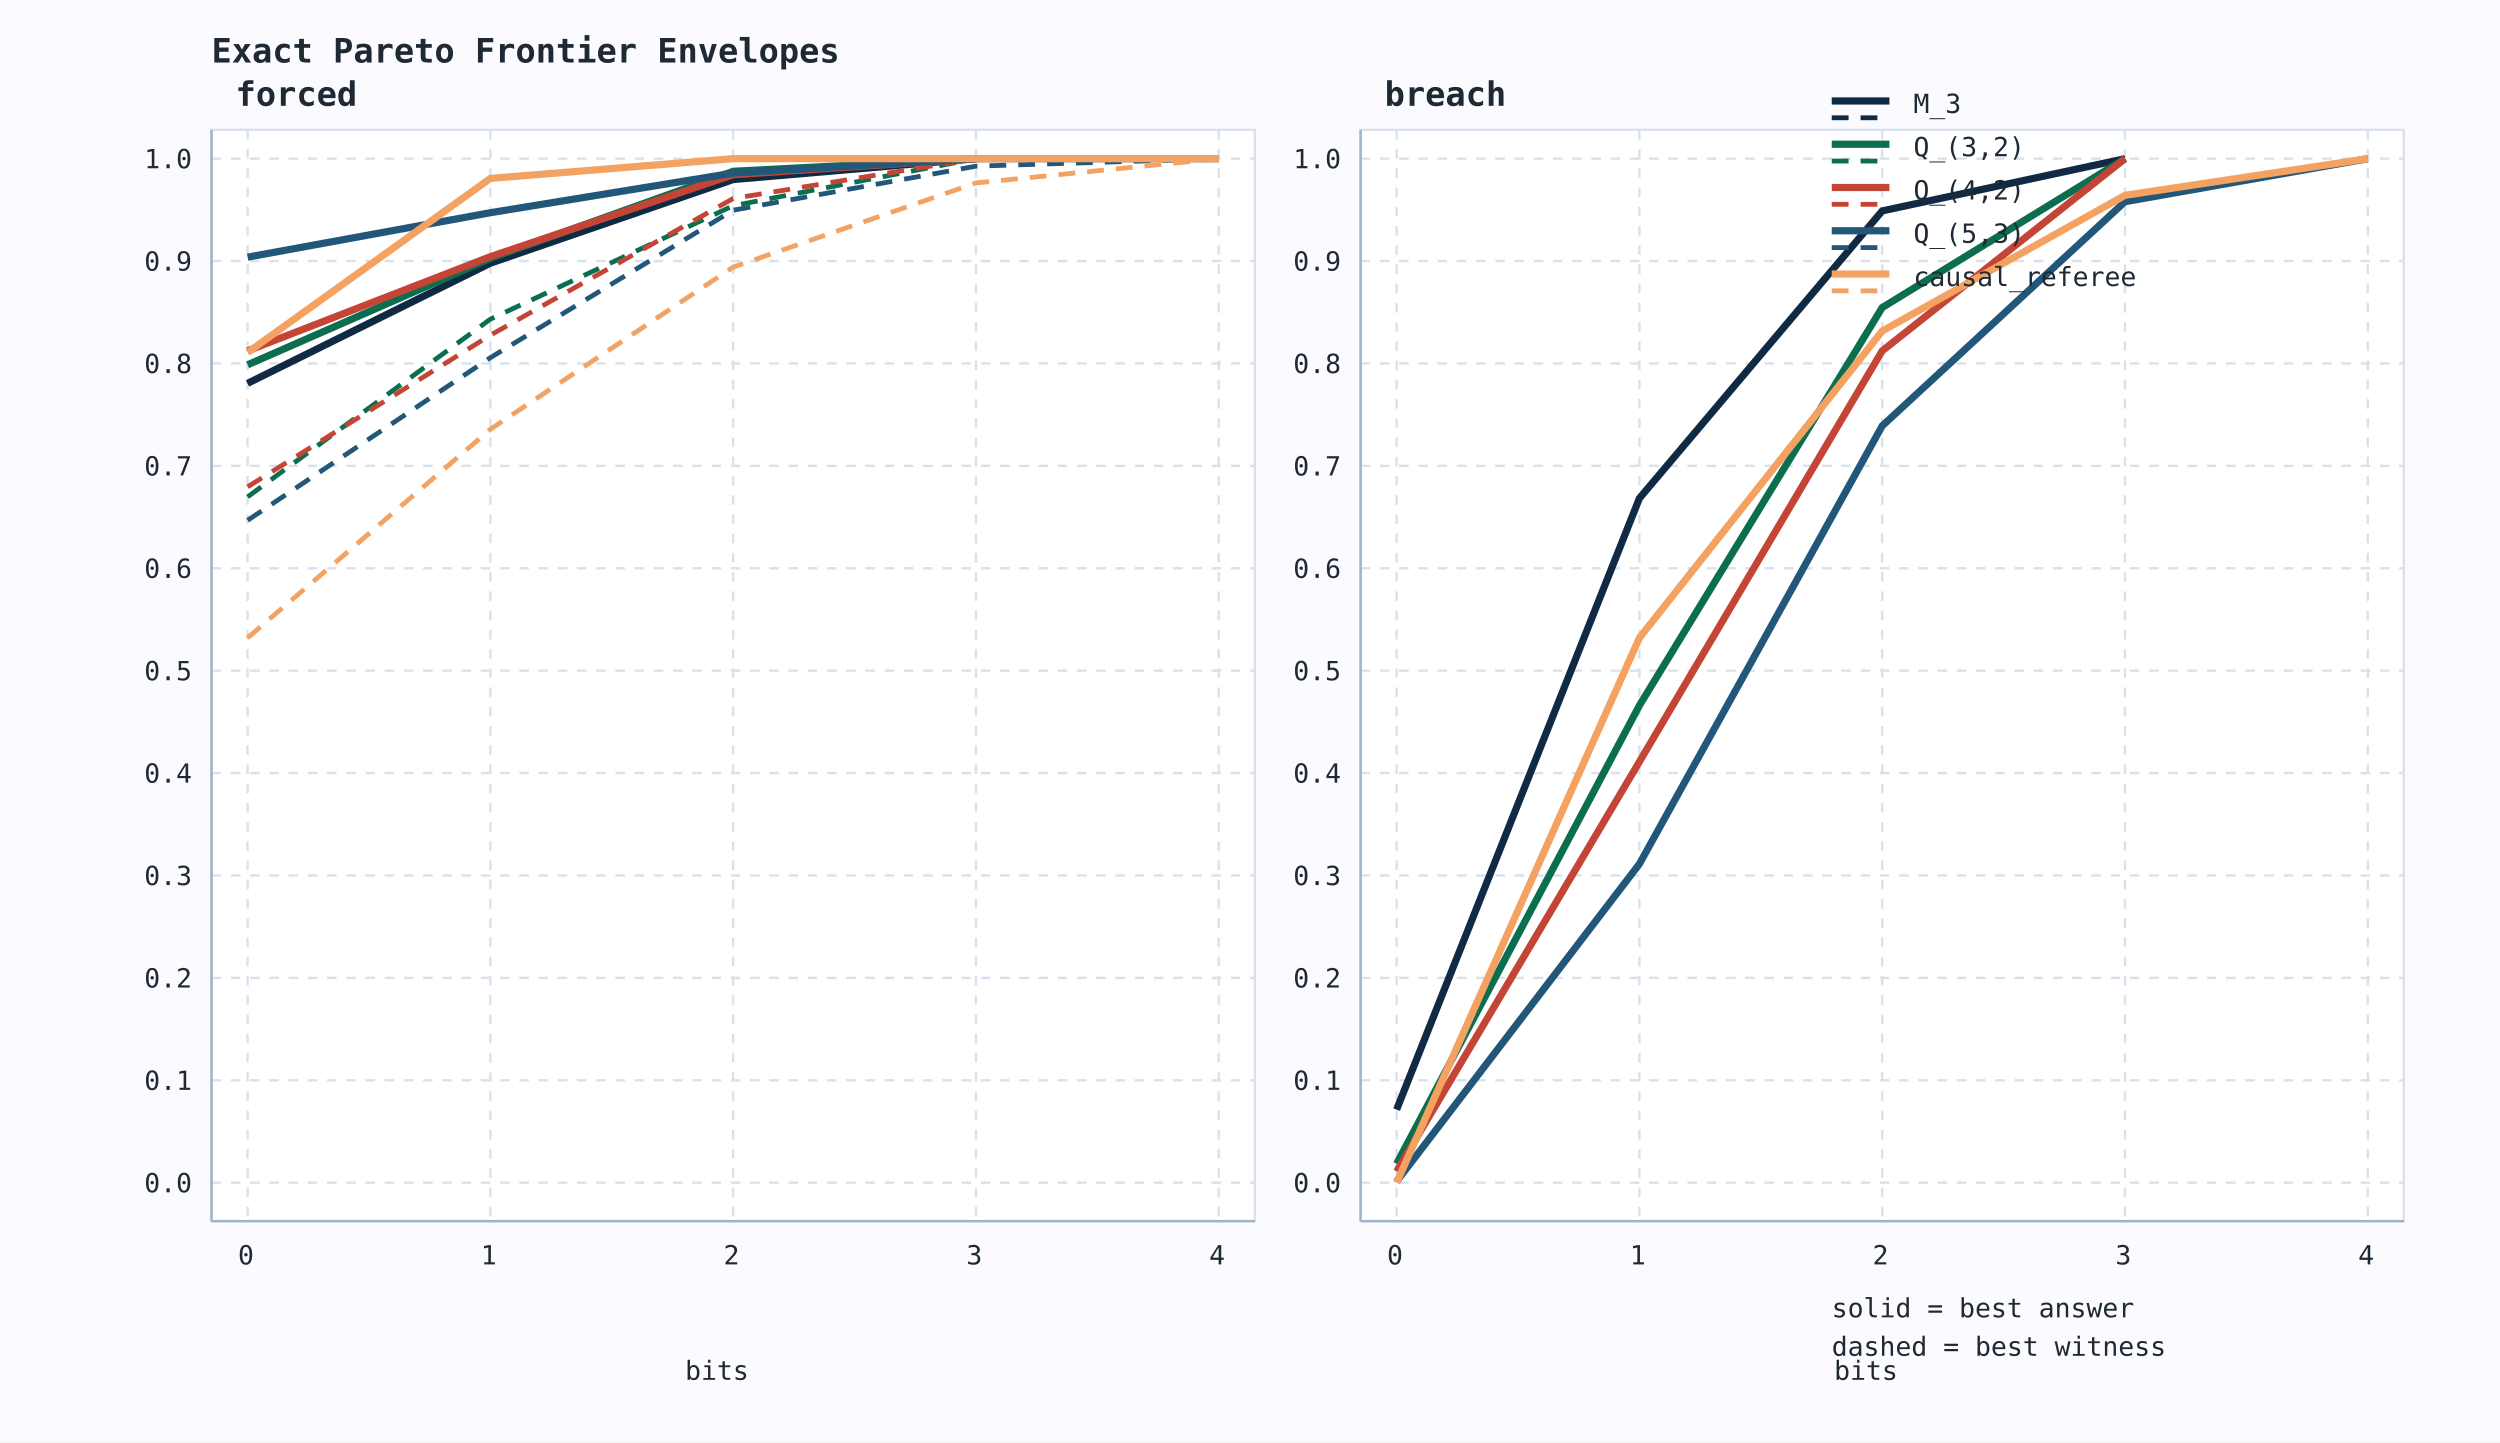
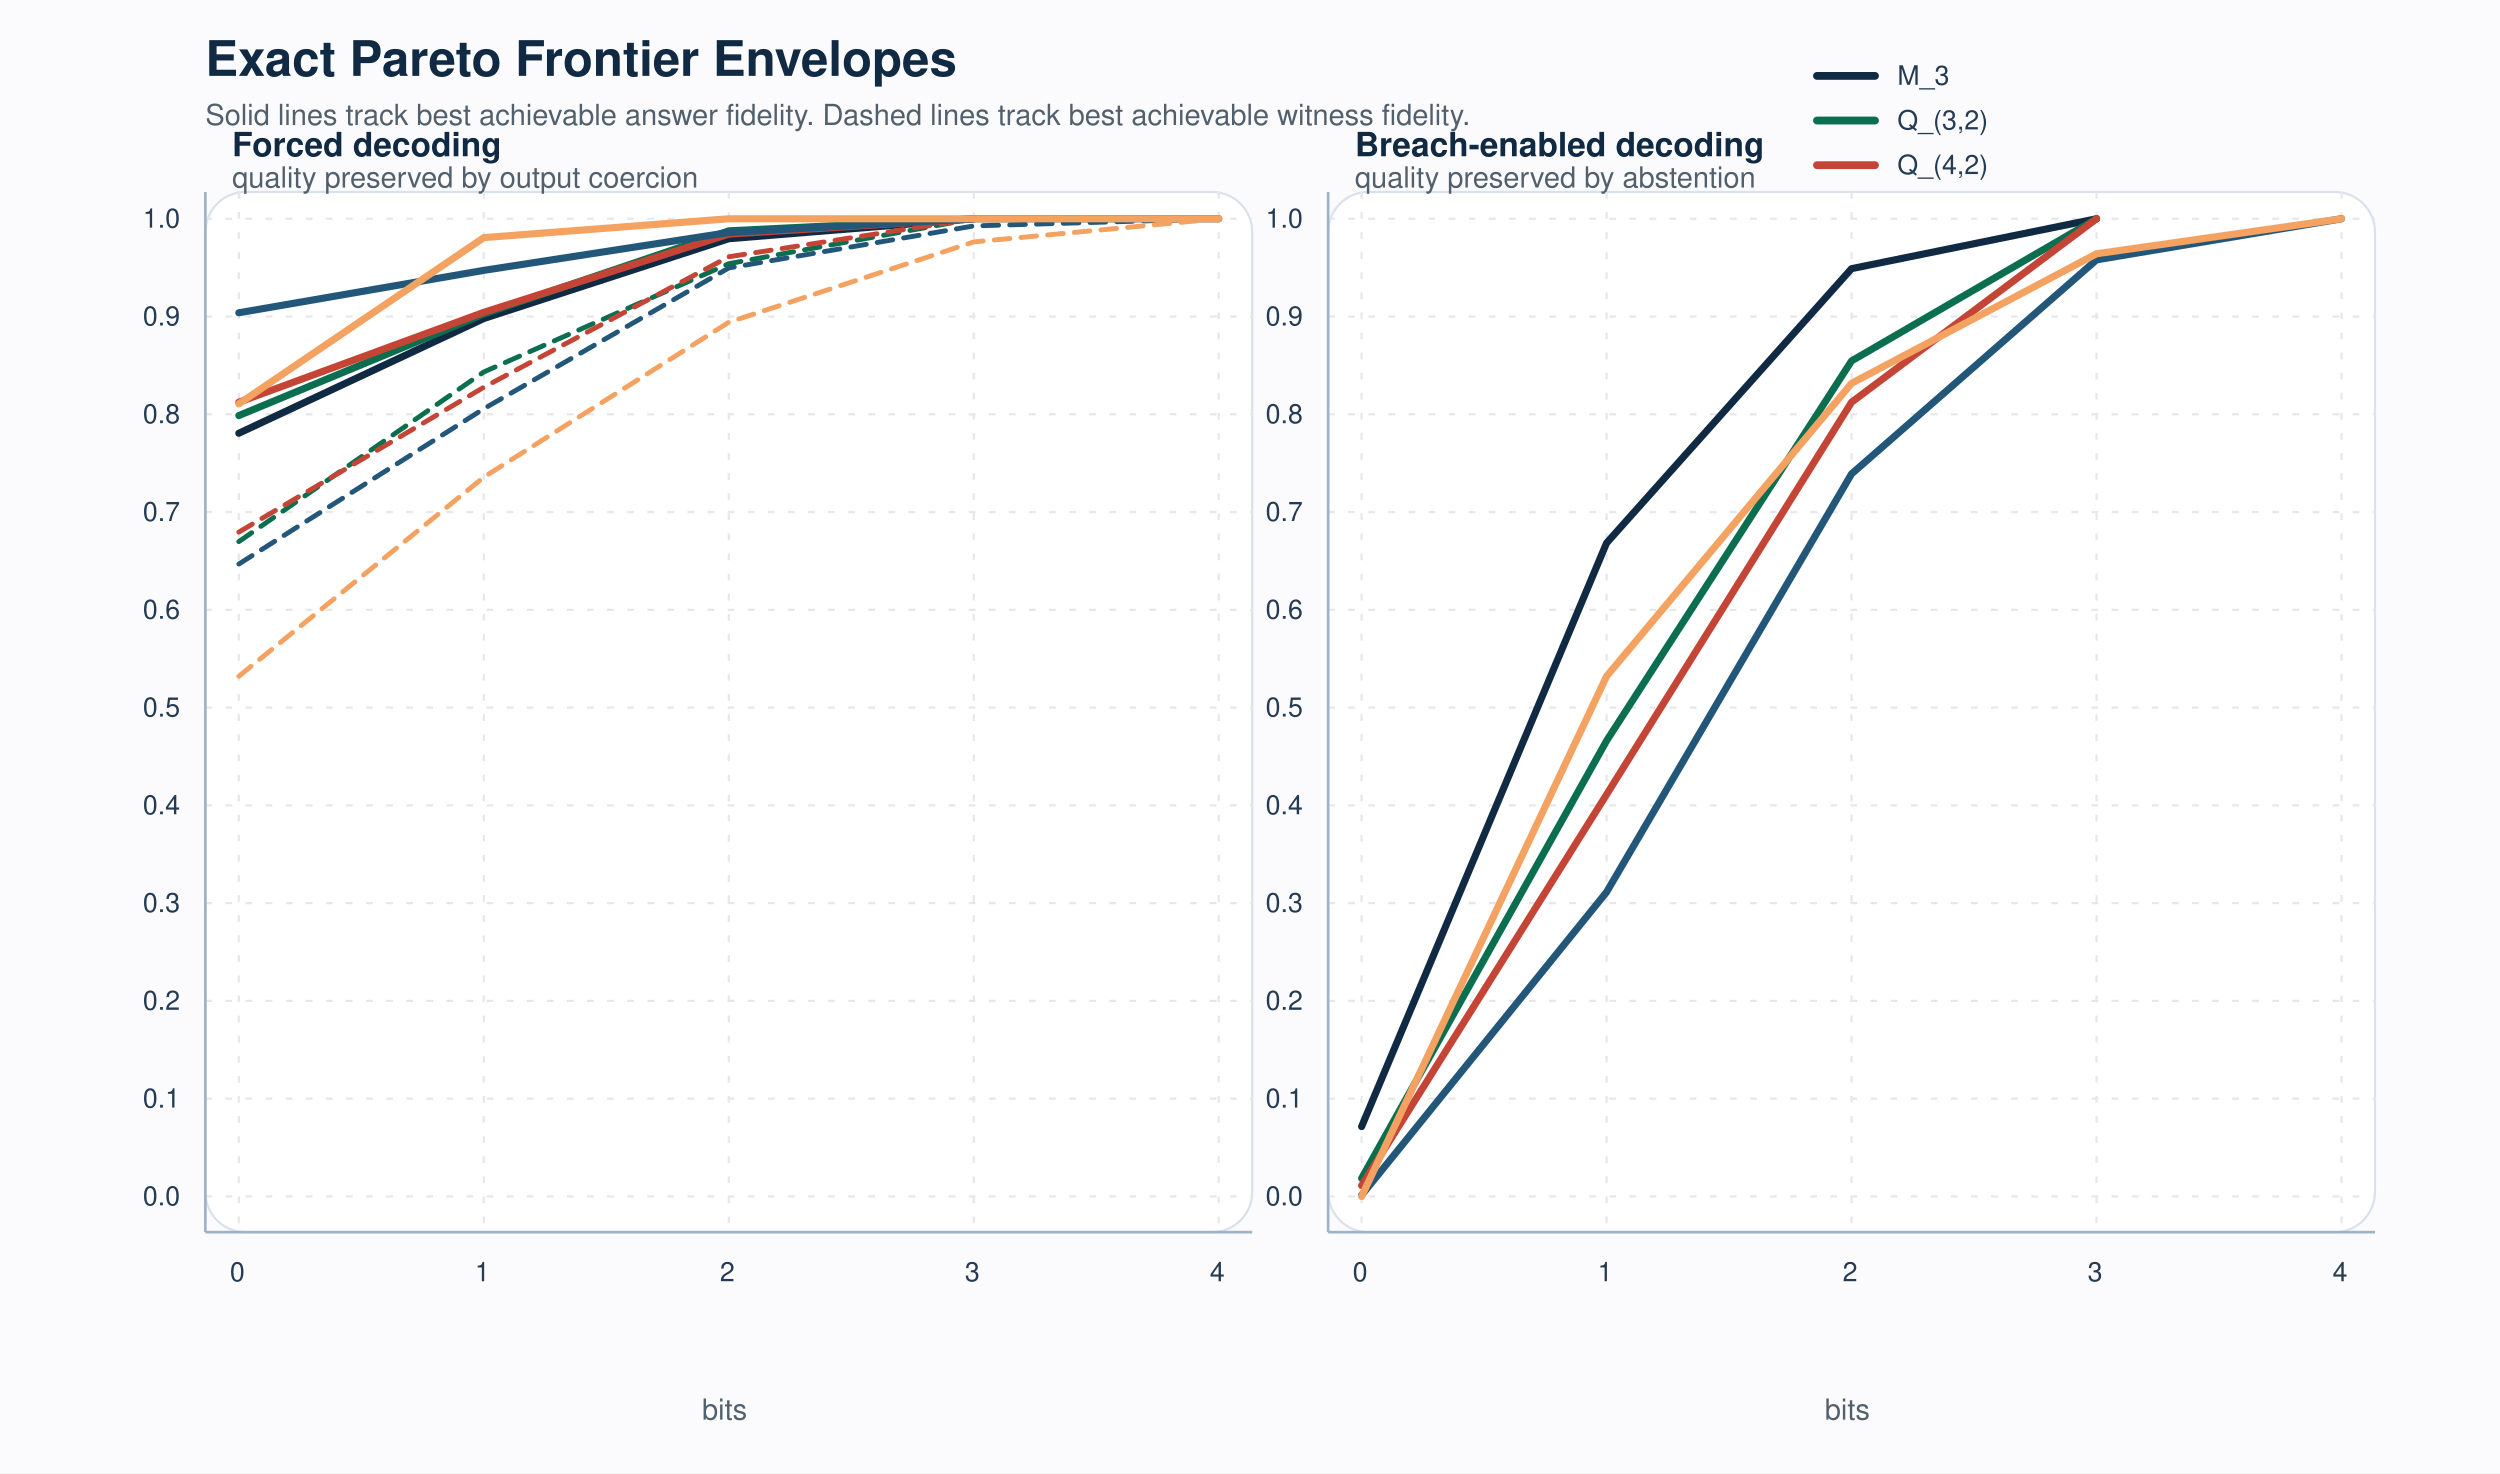
- <svg xmlns="http://www.w3.org/2000/svg" width="1040" height="600" viewBox="0 0 1040 600">
+ <svg xmlns="http://www.w3.org/2000/svg" width="1120" height="660" viewBox="0 0 1120 660">
  <style>
- text { font-family: Menlo, Monaco, Consolas, monospace; font-size: 11px; fill: #1f2933; }
- .title { font-size: 14px; font-weight: 700; }
- .axis { stroke: #9fb3c8; stroke-width: 1; }
- .grid { stroke: #d9e2ec; stroke-width: 1; stroke-dasharray: 4 4; }
+ text { font-family: "Helvetica Neue", Helvetica, Arial, sans-serif; font-size: 12px; fill: #243b53; }
+ .title { font-size: 22px; font-weight: 700; fill: #102a43; }
+ .subtitle { font-size: 13px; fill: #52606d; }
+ .paneltitle { font-size: 15px; font-weight: 700; fill: #102a43; }
+ .axis { stroke: #9fb3c8; stroke-width: 1.2; }
+ .grid { stroke: #e5e7eb; stroke-width: 1; stroke-dasharray: 3 6; }
.panel { fill: #ffffff; stroke: #d9e2ec; stroke-width: 1; }
</style>
-   <rect x="0" y="0" width="1040" height="600" fill="#fbfbff" />
-   <text x="88" y="26" class="title">Exact Pareto Frontier Envelopes</text>
-   <rect x="88.0" y="54" width="434.0" height="454" class="panel" />
-   <text x="98.0" y="44" class="title">forced</text>
-   <line x1="103.00" y1="54" x2="103.00" y2="508" class="grid" />
-   <text x="99.00" y="526">0</text>
-   <line x1="204.00" y1="54" x2="204.00" y2="508" class="grid" />
-   <text x="200.00" y="526">1</text>
-   <line x1="305.00" y1="54" x2="305.00" y2="508" class="grid" />
-   <text x="301.00" y="526">2</text>
-   <line x1="406.00" y1="54" x2="406.00" y2="508" class="grid" />
-   <text x="402.00" y="526">3</text>
-   <line x1="507.00" y1="54" x2="507.00" y2="508" class="grid" />
-   <text x="503.00" y="526">4</text>
-   <line x1="88.0" y1="492.00" x2="522.0" y2="492.00" class="grid" />
-   <text x="60.0" y="496.00">0.0</text>
-   <line x1="88.0" y1="449.40" x2="522.0" y2="449.40" class="grid" />
-   <text x="60.0" y="453.40">0.1</text>
-   <line x1="88.0" y1="406.80" x2="522.0" y2="406.80" class="grid" />
-   <text x="60.0" y="410.80">0.2</text>
-   <line x1="88.0" y1="364.20" x2="522.0" y2="364.20" class="grid" />
-   <text x="60.0" y="368.20">0.3</text>
-   <line x1="88.0" y1="321.60" x2="522.0" y2="321.60" class="grid" />
-   <text x="60.0" y="325.60">0.4</text>
-   <line x1="88.0" y1="279.00" x2="522.0" y2="279.00" class="grid" />
-   <text x="60.0" y="283.00">0.5</text>
-   <line x1="88.0" y1="236.40" x2="522.0" y2="236.40" class="grid" />
-   <text x="60.0" y="240.40">0.6</text>
-   <line x1="88.0" y1="193.80" x2="522.0" y2="193.80" class="grid" />
-   <text x="60.0" y="197.80">0.7</text>
-   <line x1="88.0" y1="151.20" x2="522.0" y2="151.20" class="grid" />
-   <text x="60.0" y="155.20">0.8</text>
-   <line x1="88.0" y1="108.60" x2="522.0" y2="108.60" class="grid" />
-   <text x="60.0" y="112.60">0.9</text>
-   <line x1="88.0" y1="66.00" x2="522.0" y2="66.00" class="grid" />
-   <text x="60.0" y="70.00">1.0</text>
-   <line x1="88.0" y1="508" x2="522.0" y2="508" class="axis" />
-   <line x1="88.0" y1="54" x2="88.0" y2="508" class="axis" />
-   <text x="285.00" y="574">bits</text>
-   <polyline fill="none" stroke="#102a43" stroke-width="3" points="103.00,159.46 204.00,109.47 305.00,74.69 406.00,66.00" />
-   <polyline fill="none" stroke="#102a43" stroke-width="2" stroke-dasharray="7 5" points="103.00,159.46 204.00,109.47 305.00,74.69 406.00,66.00" />
-   <polyline fill="none" stroke="#0b6e4f" stroke-width="3" points="103.00,151.76 204.00,107.49 305.00,71.26 406.00,66.00" />
-   <polyline fill="none" stroke="#0b6e4f" stroke-width="2" stroke-dasharray="7 5" points="103.00,206.69 204.00,132.76 305.00,85.58 406.00,66.00" />
-   <polyline fill="none" stroke="#c44536" stroke-width="3" points="103.00,145.94 204.00,106.76 305.00,72.68 406.00,66.00" />
-   <polyline fill="none" stroke="#c44536" stroke-width="2" stroke-dasharray="7 5" points="103.00,202.53 204.00,139.42 305.00,82.57 406.00,66.00" />
-   <polyline fill="none" stroke="#22577a" stroke-width="3" points="103.00,106.97 204.00,88.48 305.00,71.99 406.00,66.00 507.00,66.00" />
-   <polyline fill="none" stroke="#22577a" stroke-width="2" stroke-dasharray="7 5" points="103.00,216.46 204.00,148.79 305.00,87.44 406.00,69.12 507.00,66.00" />
-   <polyline fill="none" stroke="#f4a261" stroke-width="3" points="103.00,146.64 204.00,74.21 305.00,66.00 406.00,66.00 507.00,66.00" />
-   <polyline fill="none" stroke="#f4a261" stroke-width="2" stroke-dasharray="7 5" points="103.00,265.35 204.00,178.58 305.00,111.10 406.00,76.10 507.00,66.00" />
-   <rect x="566.0" y="54" width="434.0" height="454" class="panel" />
-   <text x="576.0" y="44" class="title">breach</text>
-   <line x1="581.00" y1="54" x2="581.00" y2="508" class="grid" />
-   <text x="577.00" y="526">0</text>
-   <line x1="682.00" y1="54" x2="682.00" y2="508" class="grid" />
-   <text x="678.00" y="526">1</text>
-   <line x1="783.00" y1="54" x2="783.00" y2="508" class="grid" />
-   <text x="779.00" y="526">2</text>
-   <line x1="884.00" y1="54" x2="884.00" y2="508" class="grid" />
-   <text x="880.00" y="526">3</text>
-   <line x1="985.00" y1="54" x2="985.00" y2="508" class="grid" />
-   <text x="981.00" y="526">4</text>
-   <line x1="566.0" y1="492.00" x2="1000.0" y2="492.00" class="grid" />
-   <text x="538.0" y="496.00">0.0</text>
-   <line x1="566.0" y1="449.40" x2="1000.0" y2="449.40" class="grid" />
-   <text x="538.0" y="453.40">0.1</text>
-   <line x1="566.0" y1="406.80" x2="1000.0" y2="406.80" class="grid" />
-   <text x="538.0" y="410.80">0.2</text>
-   <line x1="566.0" y1="364.20" x2="1000.0" y2="364.20" class="grid" />
-   <text x="538.0" y="368.20">0.3</text>
-   <line x1="566.0" y1="321.60" x2="1000.0" y2="321.60" class="grid" />
-   <text x="538.0" y="325.60">0.4</text>
-   <line x1="566.0" y1="279.00" x2="1000.0" y2="279.00" class="grid" />
-   <text x="538.0" y="283.00">0.5</text>
-   <line x1="566.0" y1="236.40" x2="1000.0" y2="236.40" class="grid" />
-   <text x="538.0" y="240.40">0.6</text>
-   <line x1="566.0" y1="193.80" x2="1000.0" y2="193.80" class="grid" />
-   <text x="538.0" y="197.80">0.7</text>
-   <line x1="566.0" y1="151.20" x2="1000.0" y2="151.20" class="grid" />
-   <text x="538.0" y="155.20">0.8</text>
-   <line x1="566.0" y1="108.60" x2="1000.0" y2="108.60" class="grid" />
-   <text x="538.0" y="112.60">0.9</text>
-   <line x1="566.0" y1="66.00" x2="1000.0" y2="66.00" class="grid" />
-   <text x="538.0" y="70.00">1.0</text>
-   <line x1="566.0" y1="508" x2="1000.0" y2="508" class="axis" />
-   <line x1="566.0" y1="54" x2="566.0" y2="508" class="axis" />
-   <text x="763.00" y="574">bits</text>
-   <polyline fill="none" stroke="#102a43" stroke-width="3" points="581.00,461.57 682.00,207.28 783.00,87.73 884.00,66.00" />
-   <polyline fill="none" stroke="#102a43" stroke-width="2" stroke-dasharray="7 5" points="581.00,461.57 682.00,207.28 783.00,87.73 884.00,66.00" />
-   <polyline fill="none" stroke="#0b6e4f" stroke-width="3" points="581.00,484.11 682.00,293.46 783.00,127.94 884.00,66.00" />
-   <polyline fill="none" stroke="#0b6e4f" stroke-width="2" stroke-dasharray="7 5" points="581.00,484.11 682.00,293.46 783.00,127.94 884.00,66.00" />
-   <polyline fill="none" stroke="#c44536" stroke-width="3" points="581.00,487.27 682.00,316.87 783.00,145.94 884.00,66.00" />
-   <polyline fill="none" stroke="#c44536" stroke-width="2" stroke-dasharray="7 5" points="581.00,487.27 682.00,316.87 783.00,145.94 884.00,66.00" />
-   <polyline fill="none" stroke="#22577a" stroke-width="3" points="581.00,491.46 682.00,359.38 783.00,177.16 884.00,83.90 985.00,66.00" />
-   <polyline fill="none" stroke="#22577a" stroke-width="2" stroke-dasharray="7 5" points="581.00,491.46 682.00,359.38 783.00,177.16 884.00,83.90 985.00,66.00" />
-   <polyline fill="none" stroke="#f4a261" stroke-width="3" points="581.00,492.00 682.00,265.35 783.00,137.70 884.00,81.25 985.00,66.00" />
-   <polyline fill="none" stroke="#f4a261" stroke-width="2" stroke-dasharray="7 5" points="581.00,492.00 682.00,265.35 783.00,137.70 884.00,81.25 985.00,66.00" />
-   <line x1="762" y1="42" x2="786" y2="42" stroke="#102a43" stroke-width="3" />
-   <line x1="762" y1="49" x2="786" y2="49" stroke="#102a43" stroke-width="2" stroke-dasharray="7 5" />
-   <text x="796" y="47">M_3</text>
-   <line x1="762" y1="60" x2="786" y2="60" stroke="#0b6e4f" stroke-width="3" />
-   <line x1="762" y1="67" x2="786" y2="67" stroke="#0b6e4f" stroke-width="2" stroke-dasharray="7 5" />
-   <text x="796" y="65">Q_(3,2)</text>
-   <line x1="762" y1="78" x2="786" y2="78" stroke="#c44536" stroke-width="3" />
-   <line x1="762" y1="85" x2="786" y2="85" stroke="#c44536" stroke-width="2" stroke-dasharray="7 5" />
-   <text x="796" y="83">Q_(4,2)</text>
-   <line x1="762" y1="96" x2="786" y2="96" stroke="#22577a" stroke-width="3" />
-   <line x1="762" y1="103" x2="786" y2="103" stroke="#22577a" stroke-width="2" stroke-dasharray="7 5" />
-   <text x="796" y="101">Q_(5,3)</text>
-   <line x1="762" y1="114" x2="786" y2="114" stroke="#f4a261" stroke-width="3" />
-   <line x1="762" y1="121" x2="786" y2="121" stroke="#f4a261" stroke-width="2" stroke-dasharray="7 5" />
-   <text x="796" y="119">causal_referee</text>
-   <text x="762" y="548">solid = best answer</text>
-   <text x="762" y="564">dashed = best witness</text>
+   <rect x="0" y="0" width="1120" height="660" fill="#fbfbfd" />
+   <text x="92" y="34" class="title">Exact Pareto Frontier Envelopes</text>
+   <text x="92" y="56" class="subtitle">Solid lines track best achievable answer fidelity. Dashed lines track best achievable witness fidelity.</text>
+   <line x1="814" y1="34" x2="840" y2="34" stroke="#102a43" stroke-width="3.5" stroke-linecap="round" />
+   <text x="850" y="38">M_3</text>
+   <line x1="814" y1="54" x2="840" y2="54" stroke="#0b6e4f" stroke-width="3.5" stroke-linecap="round" />
+   <text x="850" y="58">Q_(3,2)</text>
+   <line x1="814" y1="74" x2="840" y2="74" stroke="#c44536" stroke-width="3.5" stroke-linecap="round" />
+   <text x="850" y="78">Q_(4,2)</text>
+   <line x1="814" y1="94" x2="840" y2="94" stroke="#22577a" stroke-width="3.5" stroke-linecap="round" />
+   <text x="850" y="98">Q_(5,3)</text>
+   <line x1="814" y1="114" x2="840" y2="114" stroke="#f4a261" stroke-width="3.5" stroke-linecap="round" />
+   <text x="850" y="118">causal_referee</text>
+   <line x1="814" y1="144" x2="840" y2="144" stroke="#52606d" stroke-width="3.5" stroke-linecap="round" />
+   <line x1="814" y1="156" x2="840" y2="156" stroke="#52606d" stroke-width="2.2" stroke-dasharray="7 5" stroke-linecap="round" />
+   <text x="850" y="148">answer</text>
+   <text x="850" y="160">witness</text>
+   <rect x="92.0" y="86" width="469.0" height="466" rx="18" ry="18" class="panel" />
+   <text x="104.0" y="70" class="paneltitle">Forced decoding</text>
+   <text x="104.0" y="84" class="subtitle">quality preserved by output coercion</text>
+   <line x1="107.00" y1="86" x2="107.00" y2="552" class="grid" />
+   <text x="103.00" y="574">0</text>
+   <line x1="216.75" y1="86" x2="216.75" y2="552" class="grid" />
+   <text x="212.75" y="574">1</text>
+   <line x1="326.50" y1="86" x2="326.50" y2="552" class="grid" />
+   <text x="322.50" y="574">2</text>
+   <line x1="436.25" y1="86" x2="436.25" y2="552" class="grid" />
+   <text x="432.25" y="574">3</text>
+   <line x1="546.00" y1="86" x2="546.00" y2="552" class="grid" />
+   <text x="542.00" y="574">4</text>
+   <line x1="92.0" y1="536.00" x2="561.0" y2="536.00" class="grid" />
+   <text x="64.0" y="540.00">0.0</text>
+   <line x1="92.0" y1="492.20" x2="561.0" y2="492.20" class="grid" />
+   <text x="64.0" y="496.20">0.1</text>
+   <line x1="92.0" y1="448.40" x2="561.0" y2="448.40" class="grid" />
+   <text x="64.0" y="452.40">0.2</text>
+   <line x1="92.0" y1="404.60" x2="561.0" y2="404.60" class="grid" />
+   <text x="64.0" y="408.60">0.3</text>
+   <line x1="92.0" y1="360.80" x2="561.0" y2="360.80" class="grid" />
+   <text x="64.0" y="364.80">0.4</text>
+   <line x1="92.0" y1="317.00" x2="561.0" y2="317.00" class="grid" />
+   <text x="64.0" y="321.00">0.5</text>
+   <line x1="92.0" y1="273.20" x2="561.0" y2="273.20" class="grid" />
+   <text x="64.0" y="277.20">0.6</text>
+   <line x1="92.0" y1="229.40" x2="561.0" y2="229.40" class="grid" />
+   <text x="64.0" y="233.40">0.7</text>
+   <line x1="92.0" y1="185.60" x2="561.0" y2="185.60" class="grid" />
+   <text x="64.0" y="189.60">0.8</text>
+   <line x1="92.0" y1="141.80" x2="561.0" y2="141.80" class="grid" />
+   <text x="64.0" y="145.80">0.9</text>
+   <line x1="92.0" y1="98.00" x2="561.0" y2="98.00" class="grid" />
+   <text x="64.0" y="102.00">1.0</text>
+   <line x1="92.0" y1="552" x2="561.0" y2="552" class="axis" />
+   <line x1="92.0" y1="86" x2="92.0" y2="552" class="axis" />
+   <text x="314.50" y="636" class="subtitle">bits</text>
+   <polyline fill="none" stroke="#102a43" stroke-width="3.2" stroke-linecap="round" stroke-linejoin="round" points="107.00,194.09 216.75,142.69 326.50,106.94 436.25,98.00" />
+   <polyline fill="none" stroke="#102a43" stroke-width="2.2" stroke-linecap="round" stroke-linejoin="round" stroke-dasharray="7 5" points="107.00,194.09 216.75,142.69 326.50,106.94 436.25,98.00" />
+   <polyline fill="none" stroke="#0b6e4f" stroke-width="3.2" stroke-linecap="round" stroke-linejoin="round" points="107.00,186.17 216.75,140.66 326.50,103.41 436.25,98.00" />
+   <polyline fill="none" stroke="#0b6e4f" stroke-width="2.2" stroke-linecap="round" stroke-linejoin="round" stroke-dasharray="7 5" points="107.00,242.65 216.75,166.64 326.50,118.13 436.25,98.00" />
+   <polyline fill="none" stroke="#c44536" stroke-width="3.2" stroke-linecap="round" stroke-linejoin="round" points="107.00,180.19 216.75,139.91 326.50,104.87 436.25,98.00" />
+   <polyline fill="none" stroke="#c44536" stroke-width="2.2" stroke-linecap="round" stroke-linejoin="round" stroke-dasharray="7 5" points="107.00,238.38 216.75,173.49 326.50,115.03 436.25,98.00" />
+   <polyline fill="none" stroke="#22577a" stroke-width="3.2" stroke-linecap="round" stroke-linejoin="round" points="107.00,140.12 216.75,121.11 326.50,104.16 436.25,98.00 546.00,98.00" />
+   <polyline fill="none" stroke="#22577a" stroke-width="2.2" stroke-linecap="round" stroke-linejoin="round" stroke-dasharray="7 5" points="107.00,252.69 216.75,183.12 326.50,120.04 436.25,101.21 546.00,98.00" />
+   <polyline fill="none" stroke="#f4a261" stroke-width="3.2" stroke-linecap="round" stroke-linejoin="round" points="107.00,180.91 216.75,106.44 326.50,98.00 436.25,98.00 546.00,98.00" />
+   <polyline fill="none" stroke="#f4a261" stroke-width="2.2" stroke-linecap="round" stroke-linejoin="round" stroke-dasharray="7 5" points="107.00,302.96 216.75,213.76 326.50,144.37 436.25,108.38 546.00,98.00" />
+   <rect x="595.0" y="86" width="469.0" height="466" rx="18" ry="18" class="panel" />
+   <text x="607.0" y="70" class="paneltitle">Breach-enabled decoding</text>
+   <text x="607.0" y="84" class="subtitle">quality preserved by abstention</text>
+   <line x1="610.00" y1="86" x2="610.00" y2="552" class="grid" />
+   <text x="606.00" y="574">0</text>
+   <line x1="719.75" y1="86" x2="719.75" y2="552" class="grid" />
+   <text x="715.75" y="574">1</text>
+   <line x1="829.50" y1="86" x2="829.50" y2="552" class="grid" />
+   <text x="825.50" y="574">2</text>
+   <line x1="939.25" y1="86" x2="939.25" y2="552" class="grid" />
+   <text x="935.25" y="574">3</text>
+   <line x1="1049.00" y1="86" x2="1049.00" y2="552" class="grid" />
+   <text x="1045.00" y="574">4</text>
+   <line x1="595.0" y1="536.00" x2="1064.0" y2="536.00" class="grid" />
+   <text x="567.0" y="540.00">0.0</text>
+   <line x1="595.0" y1="492.20" x2="1064.0" y2="492.20" class="grid" />
+   <text x="567.0" y="496.20">0.1</text>
+   <line x1="595.0" y1="448.40" x2="1064.0" y2="448.40" class="grid" />
+   <text x="567.0" y="452.40">0.2</text>
+   <line x1="595.0" y1="404.60" x2="1064.0" y2="404.60" class="grid" />
+   <text x="567.0" y="408.60">0.3</text>
+   <line x1="595.0" y1="360.80" x2="1064.0" y2="360.80" class="grid" />
+   <text x="567.0" y="364.80">0.4</text>
+   <line x1="595.0" y1="317.00" x2="1064.0" y2="317.00" class="grid" />
+   <text x="567.0" y="321.00">0.5</text>
+   <line x1="595.0" y1="273.20" x2="1064.0" y2="273.20" class="grid" />
+   <text x="567.0" y="277.20">0.6</text>
+   <line x1="595.0" y1="229.40" x2="1064.0" y2="229.40" class="grid" />
+   <text x="567.0" y="233.40">0.7</text>
+   <line x1="595.0" y1="185.60" x2="1064.0" y2="185.60" class="grid" />
+   <text x="567.0" y="189.60">0.8</text>
+   <line x1="595.0" y1="141.80" x2="1064.0" y2="141.80" class="grid" />
+   <text x="567.0" y="145.80">0.9</text>
+   <line x1="595.0" y1="98.00" x2="1064.0" y2="98.00" class="grid" />
+   <text x="567.0" y="102.00">1.0</text>
+   <line x1="595.0" y1="552" x2="1064.0" y2="552" class="axis" />
+   <line x1="595.0" y1="86" x2="595.0" y2="552" class="axis" />
+   <text x="817.50" y="636" class="subtitle">bits</text>
+   <polyline fill="none" stroke="#102a43" stroke-width="3.2" stroke-linecap="round" stroke-linejoin="round" points="610.00,504.71 719.75,243.26 829.50,120.35 939.25,98.00" />
+   <polyline fill="none" stroke="#102a43" stroke-width="2.2" stroke-linecap="round" stroke-linejoin="round" stroke-dasharray="7 5" points="610.00,504.71 719.75,243.26 829.50,120.35 939.25,98.00" />
+   <polyline fill="none" stroke="#0b6e4f" stroke-width="3.2" stroke-linecap="round" stroke-linejoin="round" points="610.00,527.89 719.75,331.87 829.50,161.69 939.25,98.00" />
+   <polyline fill="none" stroke="#0b6e4f" stroke-width="2.2" stroke-linecap="round" stroke-linejoin="round" stroke-dasharray="7 5" points="610.00,527.89 719.75,331.87 829.50,161.69 939.25,98.00" />
+   <polyline fill="none" stroke="#c44536" stroke-width="3.2" stroke-linecap="round" stroke-linejoin="round" points="610.00,531.13 719.75,355.93 829.50,180.19 939.25,98.00" />
+   <polyline fill="none" stroke="#c44536" stroke-width="2.2" stroke-linecap="round" stroke-linejoin="round" stroke-dasharray="7 5" points="610.00,531.13 719.75,355.93 829.50,180.19 939.25,98.00" />
+   <polyline fill="none" stroke="#22577a" stroke-width="3.2" stroke-linecap="round" stroke-linejoin="round" points="610.00,535.44 719.75,399.64 829.50,212.29 939.25,116.41 1049.00,98.00" />
+   <polyline fill="none" stroke="#22577a" stroke-width="2.2" stroke-linecap="round" stroke-linejoin="round" stroke-dasharray="7 5" points="610.00,535.44 719.75,399.64 829.50,212.29 939.25,116.41 1049.00,98.00" />
+   <polyline fill="none" stroke="#f4a261" stroke-width="3.2" stroke-linecap="round" stroke-linejoin="round" points="610.00,536.00 719.75,302.96 829.50,171.72 939.25,113.68 1049.00,98.00" />
+   <polyline fill="none" stroke="#f4a261" stroke-width="2.2" stroke-linecap="round" stroke-linejoin="round" stroke-dasharray="7 5" points="610.00,536.00 719.75,302.96 829.50,171.72 939.25,113.68 1049.00,98.00" />
</svg>
